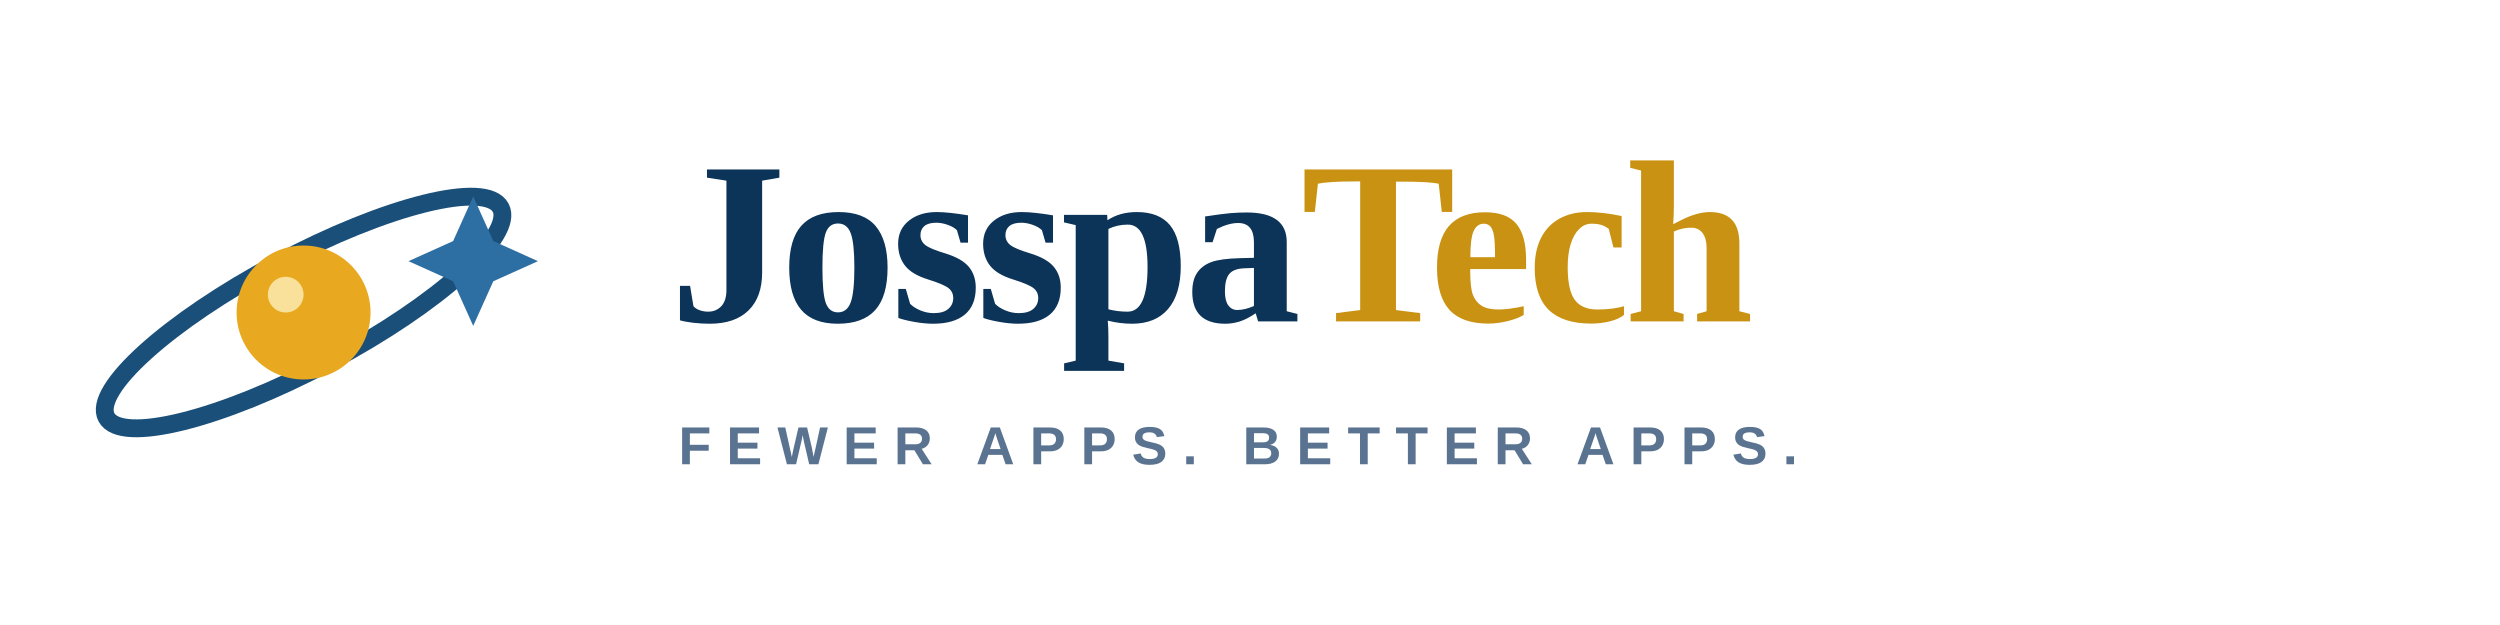
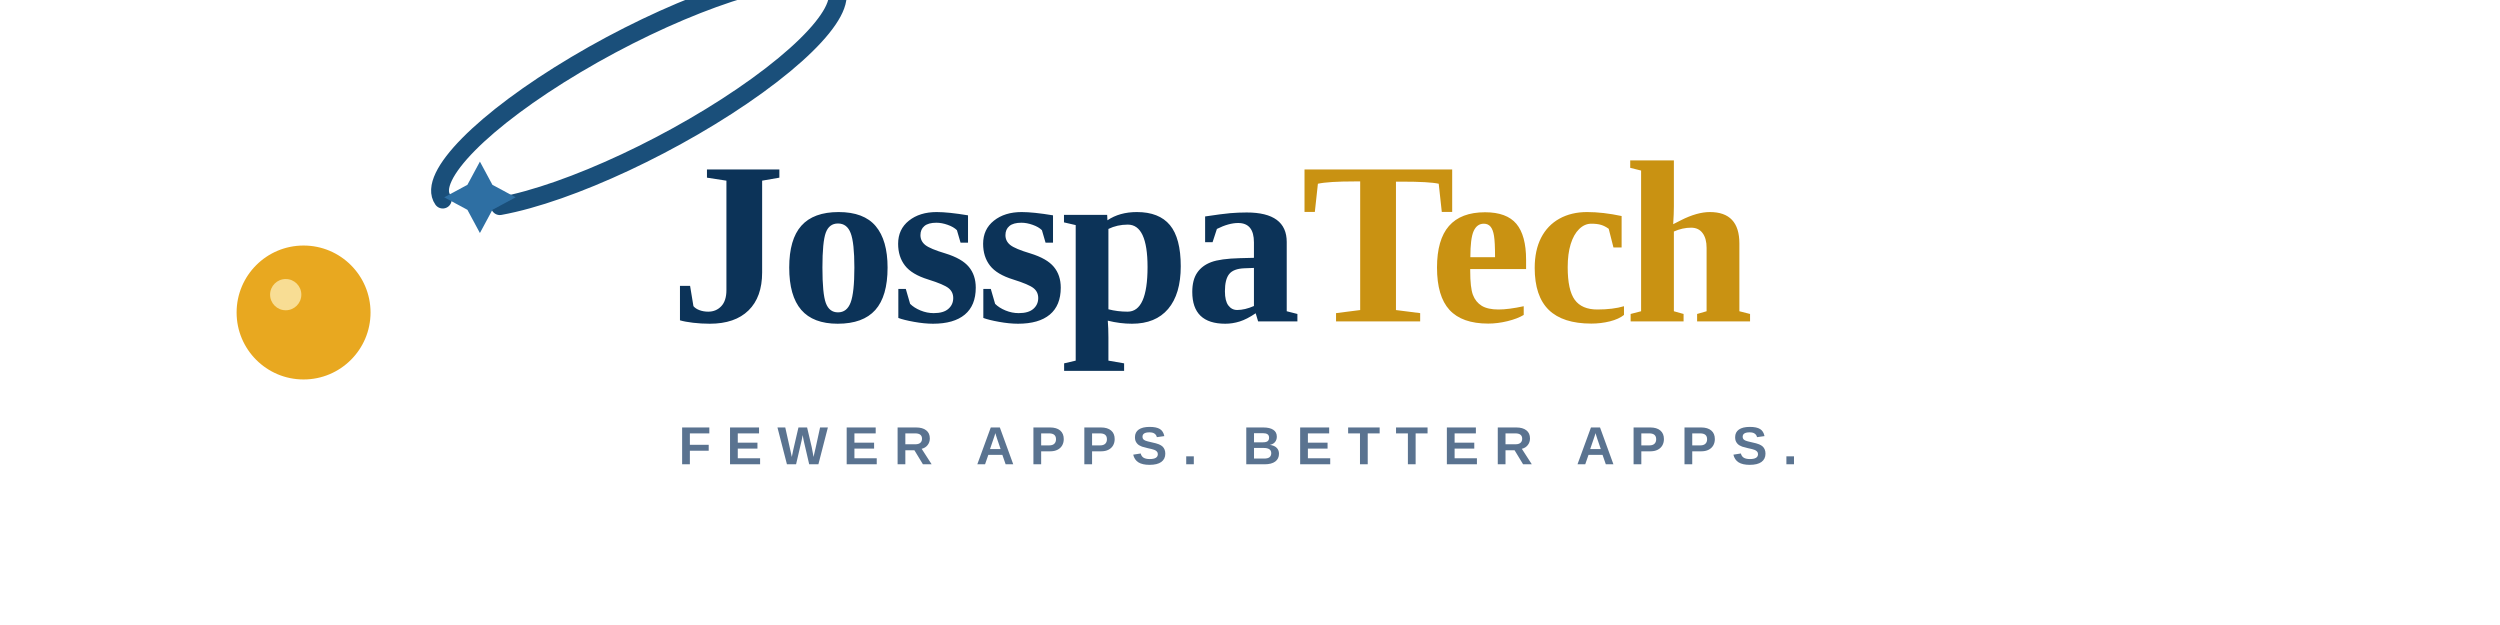
<svg xmlns="http://www.w3.org/2000/svg" viewBox="0 0 560 140" role="img" aria-label="JosspaTech">
  <g transform="translate(12 14)">
-     <ellipse cx="56" cy="56" rx="50" ry="12.5" fill="none" stroke="#1A4F7A" stroke-width="4" transform="rotate(-28 56 56)" />
+     <g transform="rotate(-28 56 56)" fill="none" stroke="#1A4F7A" stroke-width="4" stroke-linecap="round">
+       <path d="M95.4 48.3 A50 12.5 0 1 1 106 55.6" />
+     </g>
    <circle cx="56" cy="56" r="15" fill="#E8A820" />
-     <circle cx="52" cy="52" r="4" fill="#FFF3C4" opacity="0.75" />
-     <path d="M94 30 L98.5 40 L108.5 44.5 L98.5 49 L94 59 L89.5 49 L79.5 44.5 L89.5 40 Z" fill="#2E6FA3" />
+     <circle cx="52" cy="52" r="3.5" fill="#FFF3C4" opacity="0.7" />
+     <path d="M95.5,22.2 98.3,27.4 103.5,30.2 98.3,33.0 95.5,38.2 92.7,33.0 87.5,30.2 92.7,27.4 Z" fill="#2E6FA3" />
  </g>
  <text x="150" y="72" font-family="Georgia, 'Times New Roman', serif" font-size="52" font-weight="700" letter-spacing="-1.2" fill="#0C3358">Josspa<tspan fill="#C99212">Tech</tspan>
  </text>
  <text x="152" y="104" font-family="Manrope, Arial, sans-serif" font-size="12" font-weight="700" letter-spacing="3.4" fill="#5A7390">FEWER APPS. BETTER APPS.</text>
</svg>
